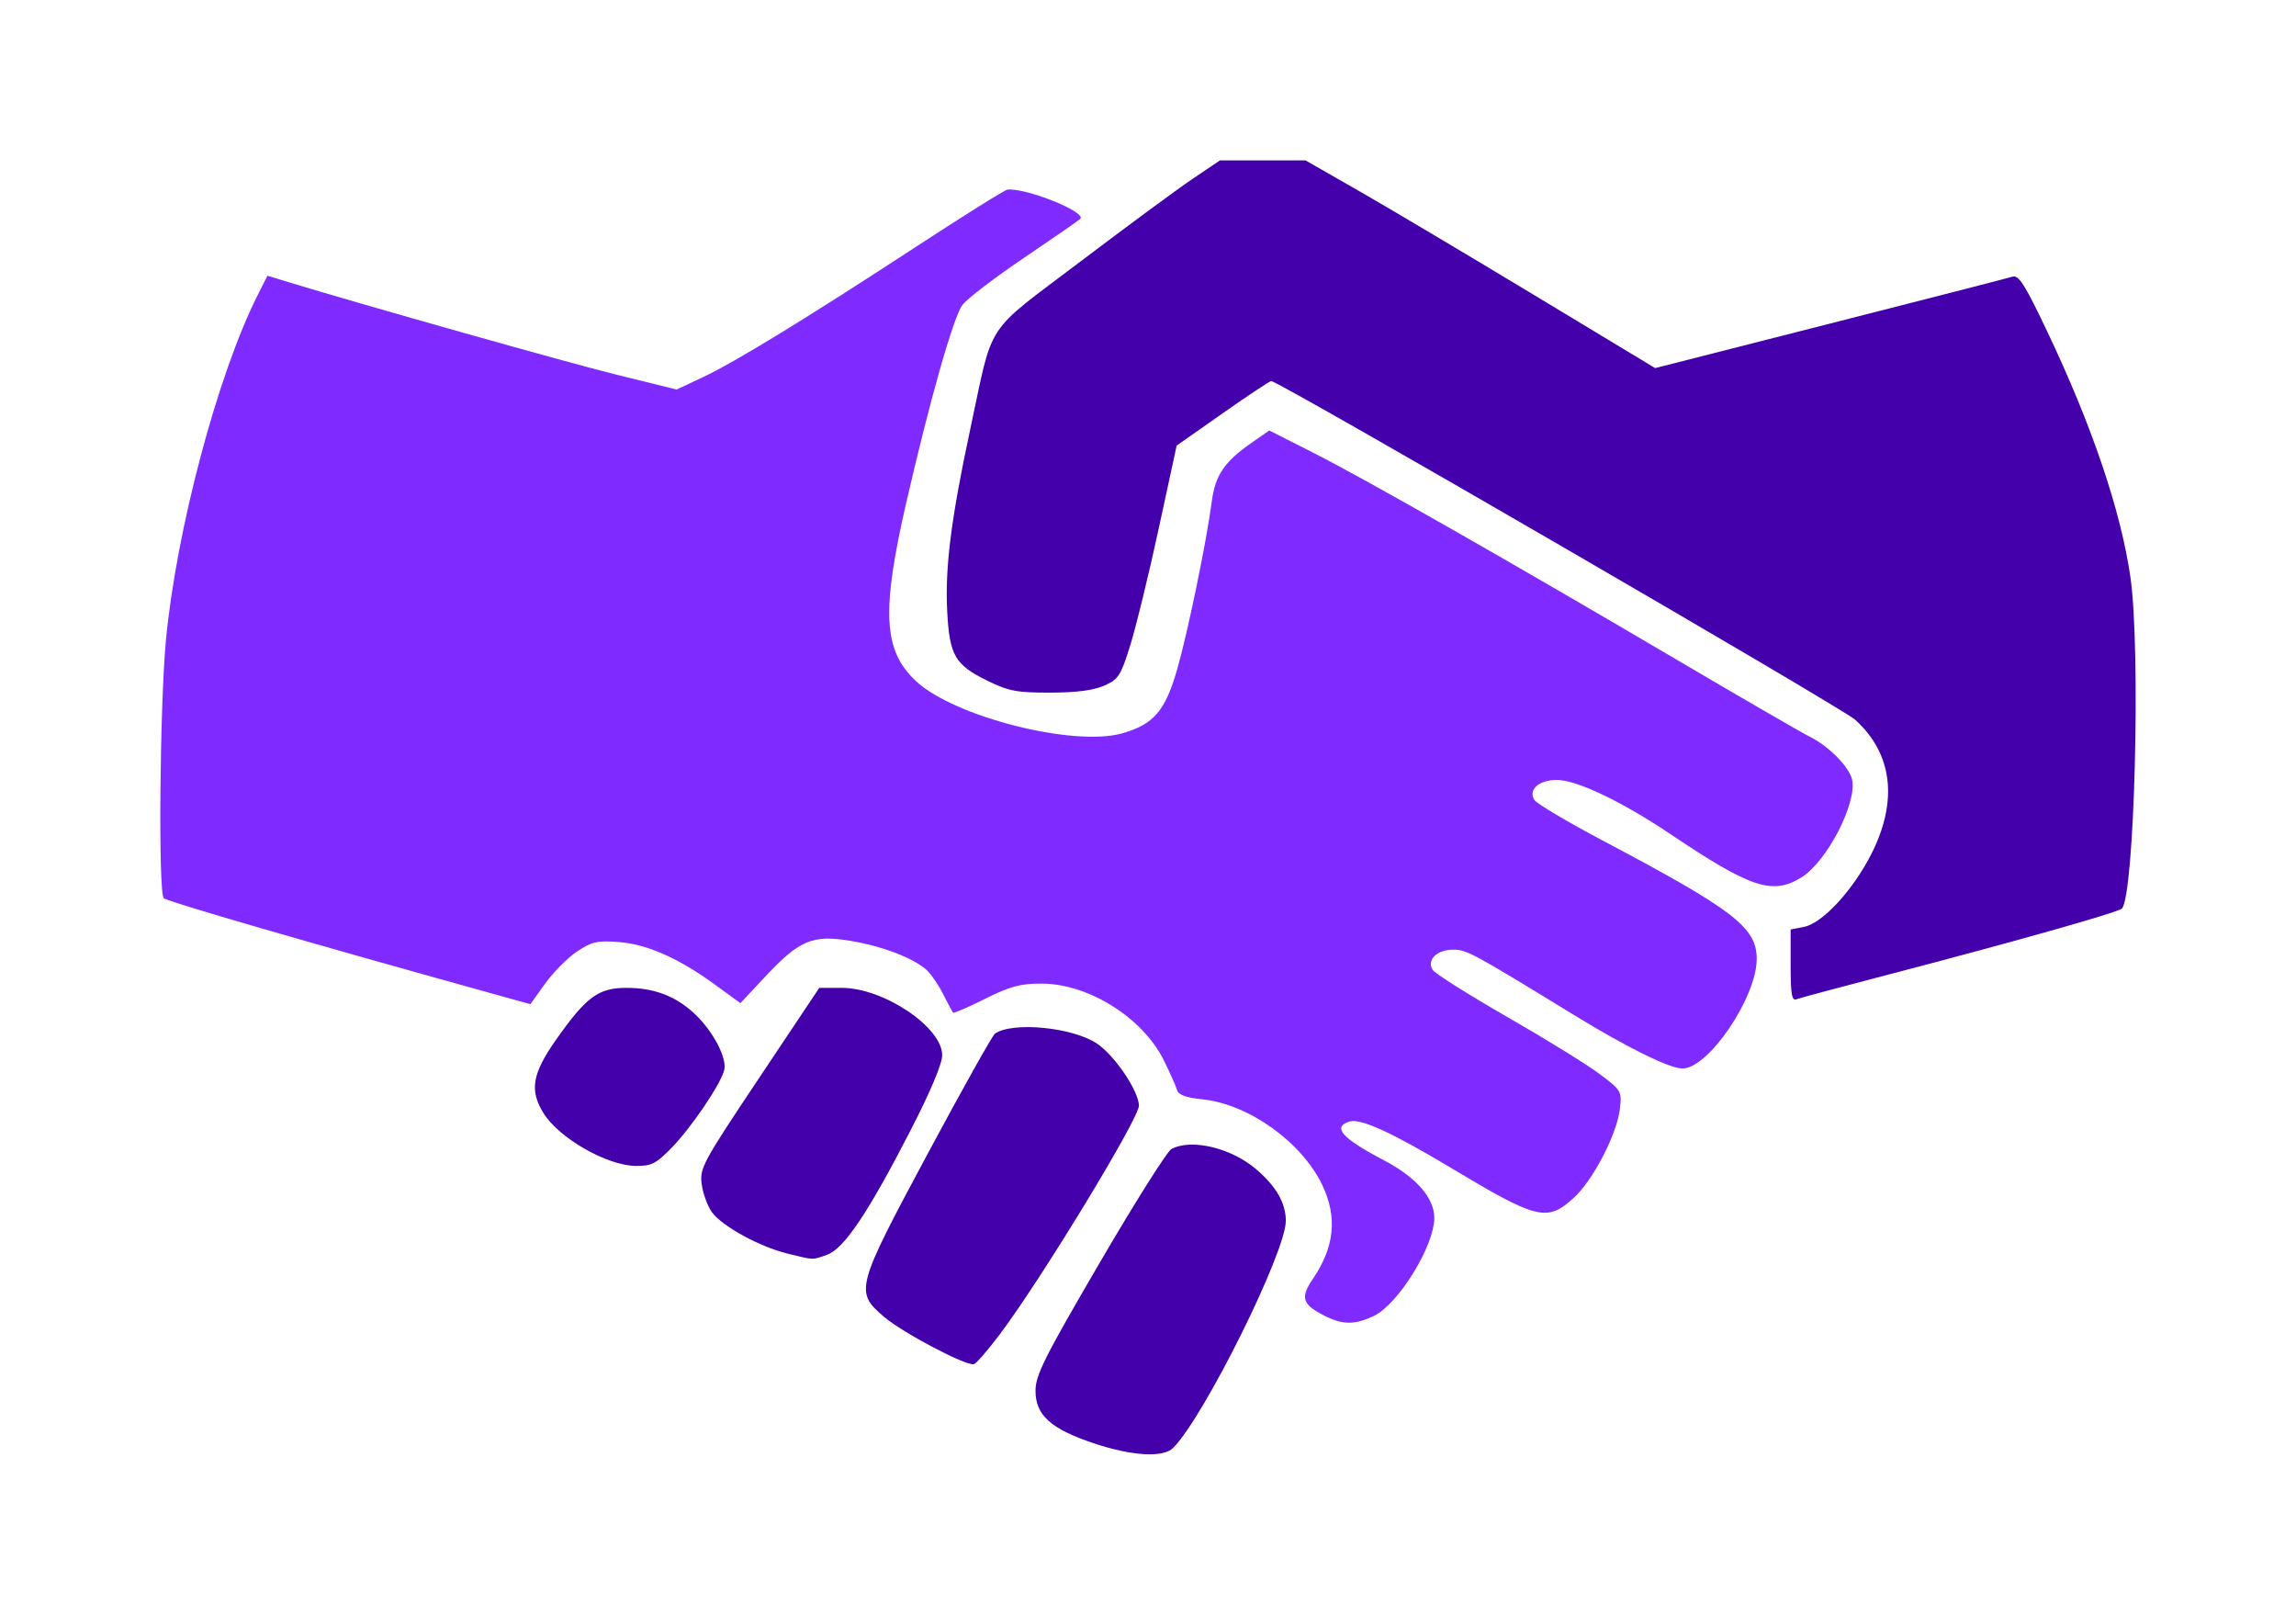
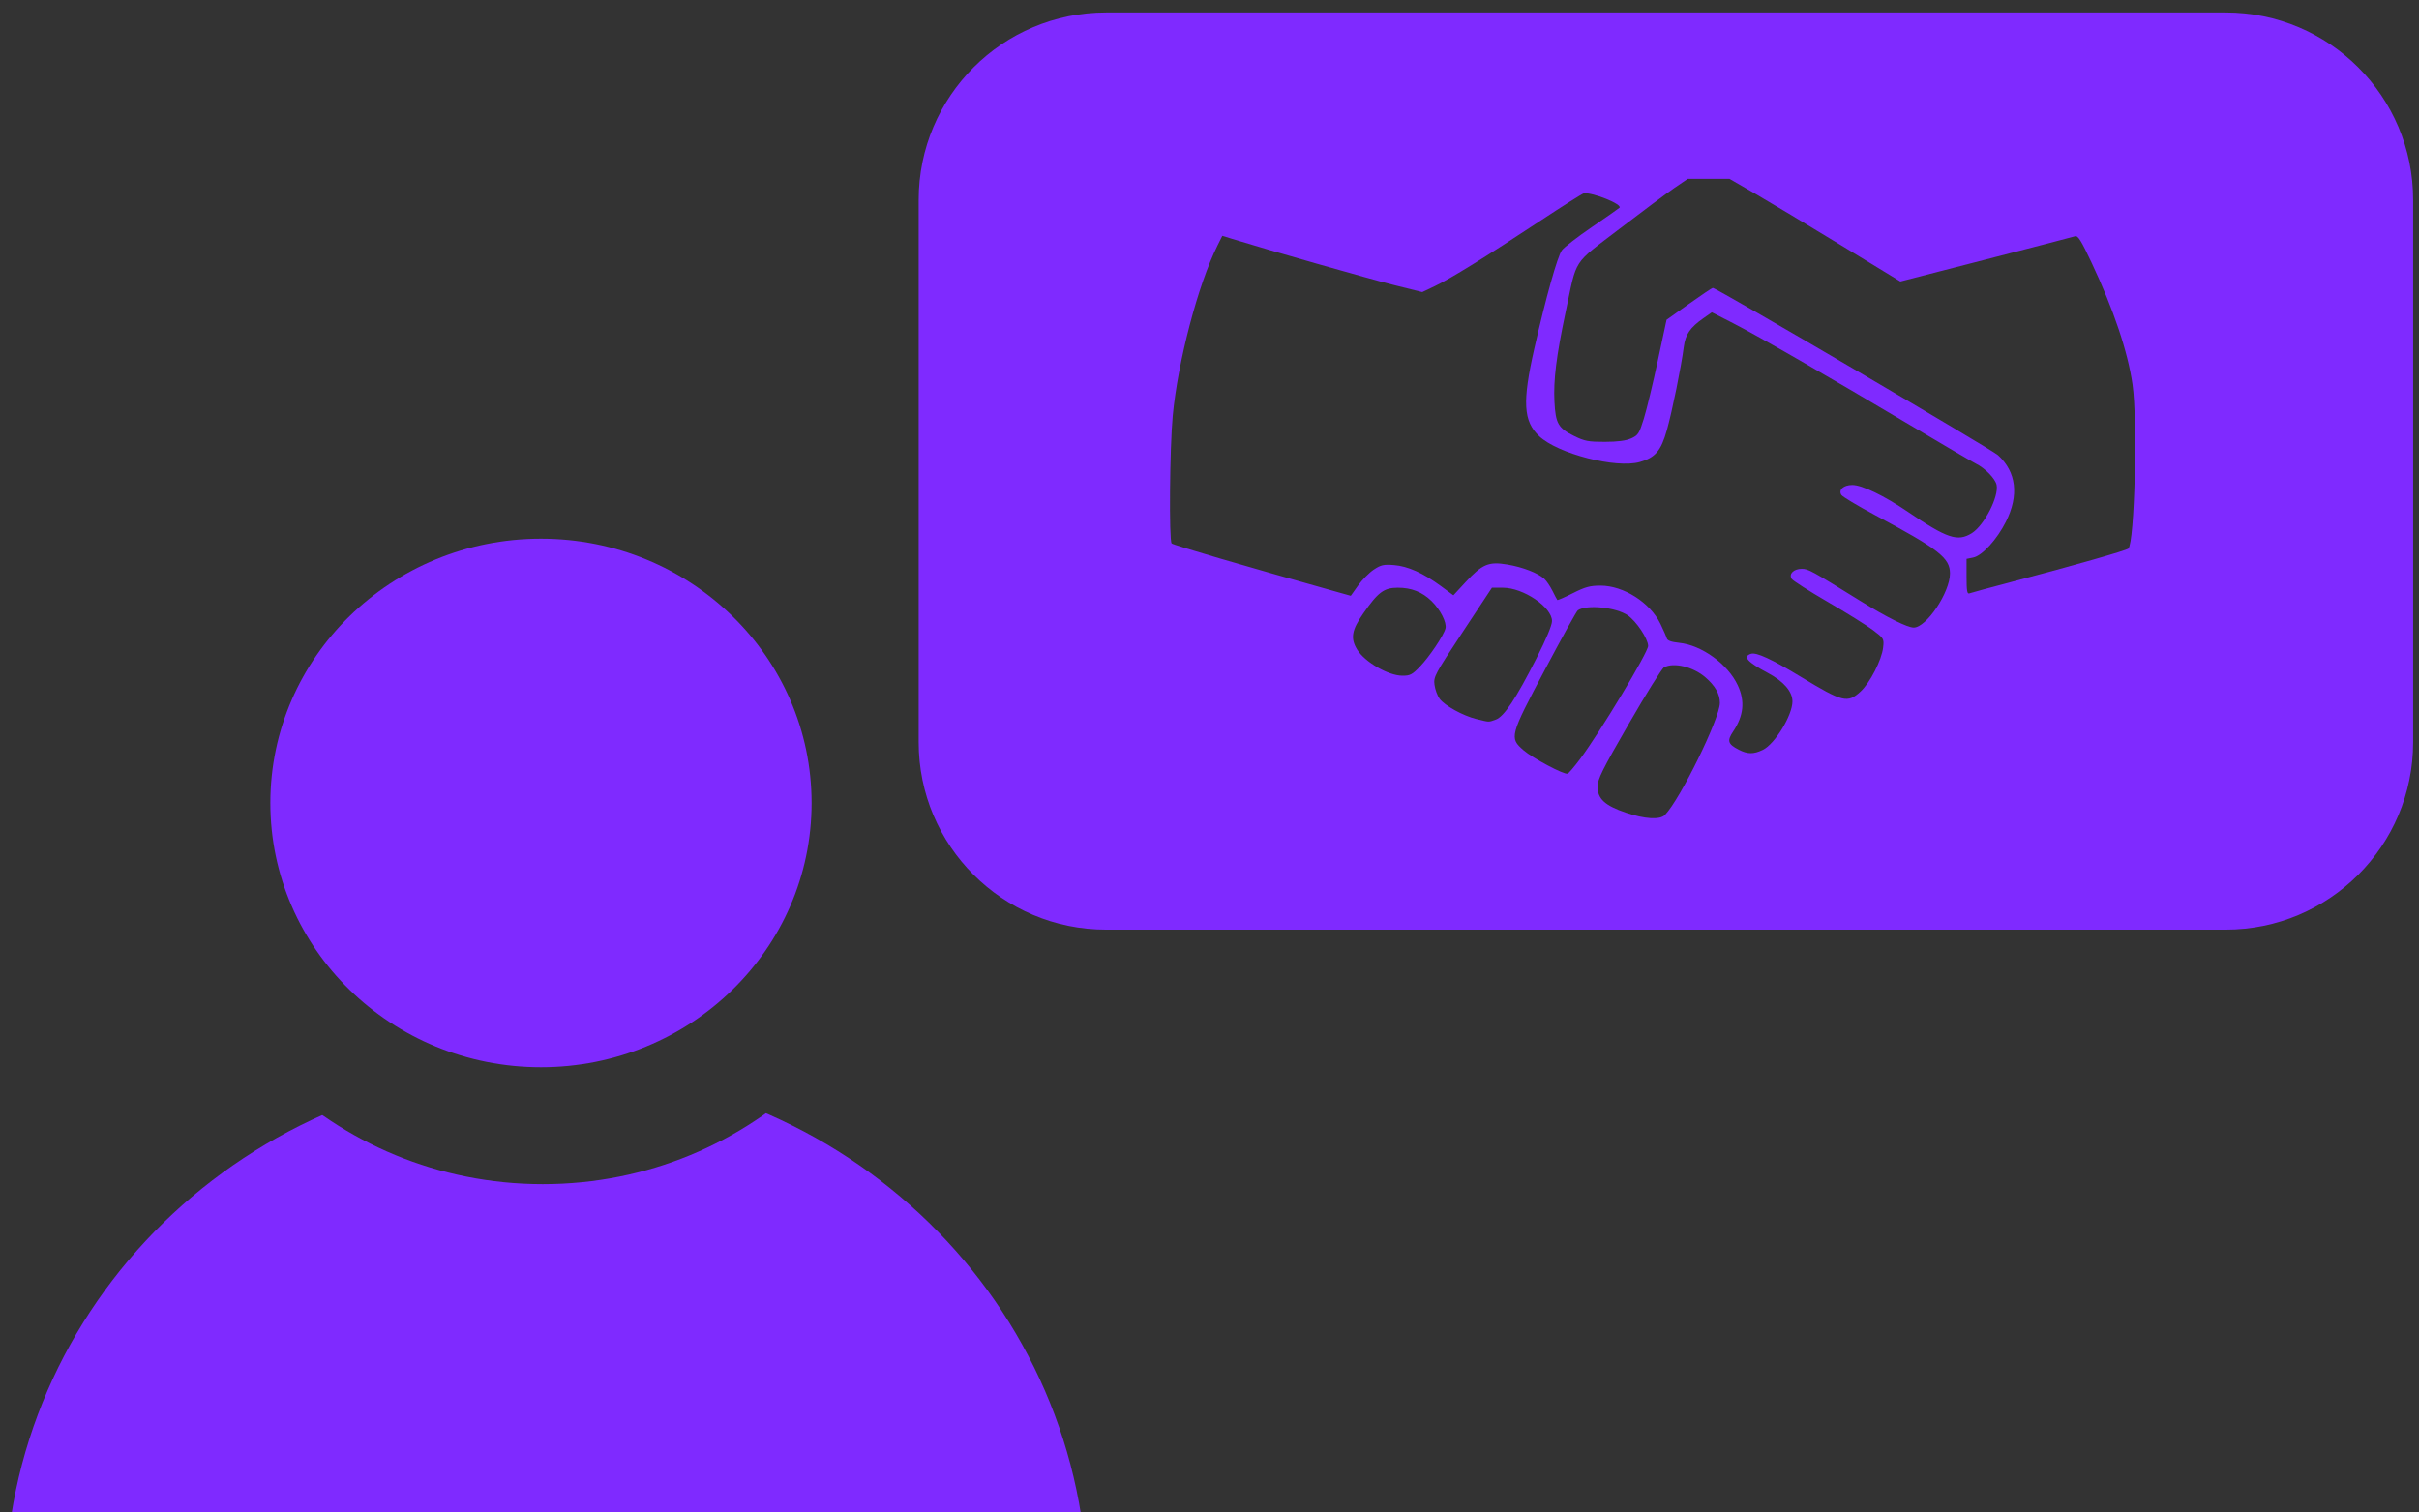
- <svg xmlns="http://www.w3.org/2000/svg" width="143.199mm" height="100.678mm" viewBox="0 0 507.399 356.731" id="svg6917" version="1.1">
-   <defs id="defs6919" />
-   <g id="layer1" transform="translate(-126.8906,-329.4542)">
-     <path style="fill:#7f2aff;fill-opacity:1" d="m 430.466,620.198 c 5.439,-2.581 13.392,-15.457 13.392,-21.682 0,-4.407 -3.996,-8.97 -11.146,-12.728 -9.302,-4.888 -11.469,-7.33 -7.596,-8.559 2.4,-0.762 9.375,2.42 22.313,10.177 19.236,11.533 21.324,12.048 27.229,6.713 4.266,-3.854 9.591,-14.135 10.223,-19.736 0.436,-3.866 0.331,-4.044 -4.585,-7.722 -2.767,-2.071 -11.967,-7.744 -20.444,-12.608 -8.477,-4.864 -15.836,-9.514 -16.352,-10.332 -1.384,-2.195 0.922,-4.458 4.543,-4.458 2.971,0 4.24,0.686 26.599,14.383 11.888,7.282 21.184,11.867 24.062,11.867 5.755,0 16.405,-15.712 16.405,-24.201 0,-6.962 -5,-10.8 -34.179,-26.235 -7.713,-4.08 -14.438,-8.076 -14.946,-8.881 -1.435,-2.275 0.984,-4.433 4.969,-4.433 4.364,0 14.409,4.794 25.107,11.983 17.749,11.926 22.537,13.507 28.936,9.553 5.605,-3.464 12.327,-16.434 11.194,-21.597 -0.618,-2.813 -5.206,-7.463 -9.362,-9.487 -1.547,-0.753 -15.047,-8.569 -30,-17.367 -37.161,-21.866 -68.42,-39.654 -79.87,-45.449 l -9.558,-4.838 -3.859,2.674 c -5.983,4.146 -8.09,7.204 -8.824,12.802 -1.164,8.882 -5.25,28.758 -7.638,37.152 -2.648,9.307 -5.241,12.333 -12.249,14.295 -10.723,3.002 -37.034,-3.664 -45.49,-11.526 -7.216,-6.709 -7.709,-15.301 -2.246,-39.133 5.215,-22.748 10.46,-41.243 12.476,-43.991 0.975,-1.329 7.095,-6.012 13.6,-10.407 6.505,-4.395 12.106,-8.27 12.447,-8.611 1.487,-1.487 -11.929,-6.883 -16.085,-6.471 -0.575,0.057 -9.646,5.723 -20.156,12.59 -24.387,15.934 -40.108,25.548 -47.282,28.915 l -5.672,2.662 -13.078,-3.225 c -10.883,-2.683 -56.524,-15.556 -72.87,-20.552 l -4.48,-1.369 -2.202,4.369 c -8.784,17.434 -17.908,51.759 -20.224,76.088 -1.364,14.326 -1.72,55.846 -0.49,57.07 0.759,0.754 31.668,9.717 74.728,21.669 l 6.291,1.746 3.298,-4.59 c 1.814,-2.525 4.987,-5.708 7.053,-7.075 3.249,-2.15 4.484,-2.429 9.162,-2.07 6.288,0.483 13.272,3.575 21.312,9.435 l 5.592,4.077 5.437,-5.812 c 7.614,-8.139 10.477,-9.347 18.871,-7.961 7.022,1.16 13.918,3.796 16.839,6.437 0.976,0.883 2.625,3.292 3.665,5.355 1.04,2.062 2.022,3.898 2.183,4.08 0.161,0.181 3.33,-1.19 7.042,-3.047 5.545,-2.774 7.773,-3.377 12.483,-3.376 10.433,0 22.45,7.564 27.113,17.063 1.341,2.732 2.632,5.643 2.868,6.469 0.301,1.051 1.986,1.661 5.623,2.037 10.209,1.054 21.975,9.48 26.478,18.962 3.369,7.094 2.708,13.636 -2.093,20.711 -2.824,4.161 -2.371,5.612 2.533,8.116 4.018,2.051 6.713,2.07 10.913,0.077 z" id="path7476" />
-     <path style="fill:#4400aa;fill-opacity:1" d="m 386.139,649.348 c 6.824,-6.824 24.907,-43.24 24.907,-50.158 0,-3.936 -2.108,-7.616 -6.531,-11.402 -5.542,-4.743 -14.333,-6.844 -18.75,-4.48 -0.946,0.506 -8.09,11.833 -15.876,25.17 -12.227,20.945 -14.156,24.792 -14.156,28.235 0,5.385 3.352,8.413 12.836,11.595 8.43,2.829 15.37,3.24 17.569,1.041 z m -38.374,-25.005 c 9.138,-12.107 30.922,-47.898 30.826,-50.647 -0.114,-3.277 -5.301,-10.962 -9.205,-13.637 -5.292,-3.626 -18.644,-4.957 -22.613,-2.254 -0.546,0.372 -7.19,12.23 -14.766,26.351 -16.029,29.88 -16.238,30.654 -9.789,36.197 4.115,3.537 18.264,10.982 19.922,10.483 0.516,-0.155 3.047,-3.077 5.625,-6.493 z m -38.123,-17.667 c 3.758,-1.31 9.087,-9.238 18.454,-27.451 4.416,-8.587 7.013,-14.747 7.013,-16.632 0,-6.209 -12.946,-14.892 -22.204,-14.892 l -4.961,0 -13.24,19.828 c -12.629,18.913 -13.217,20.002 -12.736,23.591 0.278,2.07 1.307,4.854 2.287,6.188 2.265,3.081 10.56,7.616 16.636,9.094 6.06,1.474 5.375,1.453 8.752,0.276 z m -34.383,-23.585 c 4.364,-4.461 10.89,-14.073 11.673,-17.193 0.661,-2.633 -2.346,-8.451 -6.351,-12.29 -4.199,-4.025 -9.046,-5.907 -15.214,-5.907 -6.258,0 -8.925,1.968 -15.654,11.551 -5.205,7.412 -5.829,11.089 -2.733,16.099 3.424,5.54 14.049,11.629 20.396,11.688 3.475,0.033 4.485,-0.473 7.883,-3.947 z m 268.082,-38.097 c 28.323,-7.384 51.621,-13.958 52.46,-14.804 2.806,-2.827 4.209,-57.255 1.888,-73.286 -2.124,-14.675 -8.51,-33.497 -18.441,-54.355 -4.903,-10.297 -6.244,-12.403 -7.623,-11.969 -0.92,0.29 -19.062,4.952 -40.316,10.361 l -38.643,9.835 -26.982,-16.281 c -14.84,-8.954 -32.226,-19.279 -38.635,-22.944 l -11.653,-6.663 -9.451,0 -9.451,0 -6.084,4.104 c -3.346,2.257 -14.505,10.48 -24.797,18.273 -21.475,16.26 -19.078,12.599 -24.333,37.154 -4.218,19.71 -5.571,30.433 -5.062,40.13 0.51,9.724 1.709,11.787 8.891,15.301 4.701,2.3 6.459,2.633 13.863,2.623 5.77,-0.007 9.582,-0.498 11.931,-1.536 3.157,-1.395 3.647,-2.15 5.751,-8.865 1.265,-4.037 4.093,-15.628 6.285,-25.758 l 3.985,-18.417 10.159,-7.13 c 5.587,-3.921 10.421,-7.13 10.741,-7.13 1.639,0 126.073,72.148 129.027,74.812 8.288,7.472 9.55,17.939 3.58,29.701 -4.047,7.974 -10.753,15.245 -14.807,16.056 l -3.015,0.603 0,7.952 c 0,6.331 0.261,7.852 1.279,7.461 0.703,-0.27 9.457,-2.623 19.453,-5.229 z" id="path7476-2" />
-     <g id="layer1-6" transform="matrix(0.4839563,0,0,0.3525645,-175.8682,208.4347)">
+ <svg xmlns="http://www.w3.org/2000/svg" id="svg3698" viewBox="0 0 200 125" version="1.1" width="200" height="125">
+   <defs id="defs13" />
+   <g id="layer1" transform="translate(-86.03,-208.609)">
+     <rect style="opacity:1;fill:#333333;fill-opacity:1;stroke:none;stroke-width:7;stroke-linecap:butt;stroke-linejoin:round;stroke-miterlimit:4;stroke-dasharray:none;stroke-dashoffset:0;stroke-opacity:1" id="rect3811" width="208.335" height="133.336" x="84.695" y="204.773" />
+     <g id="layer1-6" transform="matrix(0.2448082,0,0,0.1397335,1014.459,139.9372)">
      <rect y="1450.19" x="-1314.669" height="388.571" width="562.857" id="rect3795" style="opacity:1;fill:#4400aa;fill-opacity:1;stroke:none;stroke-width:7;stroke-linecap:butt;stroke-linejoin:round;stroke-miterlimit:4;stroke-dasharray:none;stroke-dashoffset:0;stroke-opacity:1" />
      <rect y="1499.91" x="-2263.612" height="322.857" width="482.857" id="rect3797" style="opacity:1;fill:#00aa44;fill-opacity:1;stroke:none;stroke-width:7;stroke-linecap:butt;stroke-linejoin:round;stroke-miterlimit:4;stroke-dasharray:none;stroke-dashoffset:0;stroke-opacity:1" />
      <rect y="1417.74" x="-621.807" height="365.714" width="500" id="rect3803" style="opacity:1;fill:#ffd42a;fill-opacity:1;stroke:none;stroke-width:7;stroke-linecap:butt;stroke-linejoin:round;stroke-miterlimit:4;stroke-dasharray:none;stroke-dashoffset:0;stroke-opacity:1" />
      <rect y="766.424" x="-459.803" height="328.571" width="342.857" id="rect3826" style="opacity:1;fill:#d40055;fill-opacity:1;stroke:none;stroke-width:7;stroke-linecap:butt;stroke-linejoin:round;stroke-miterlimit:4;stroke-dasharray:none;stroke-dashoffset:0;stroke-opacity:1" />
      <rect y="475.535" x="-1437.721" height="634.286" width="497.143" id="rect3828" style="opacity:1;fill:#88aa00;fill-opacity:1;stroke:none;stroke-width:7;stroke-linecap:butt;stroke-linejoin:round;stroke-miterlimit:4;stroke-dasharray:none;stroke-dashoffset:0;stroke-opacity:1" />
      <rect y="241.25" x="-1260.578" height="548.571" width="451.429" id="rect3830" style="opacity:1;fill:#d4ff2a;fill-opacity:1;stroke:none;stroke-width:7;stroke-linecap:butt;stroke-linejoin:round;stroke-miterlimit:4;stroke-dasharray:none;stroke-dashoffset:0;stroke-opacity:1" />
      <rect y="1250.19" x="-1623.24" height="331.429" width="622.857" id="rect3793" style="opacity:1;fill:#7f2aff;fill-opacity:1;stroke:none;stroke-width:7;stroke-linecap:butt;stroke-linejoin:round;stroke-miterlimit:4;stroke-dasharray:none;stroke-dashoffset:0;stroke-opacity:1" />
      <rect y="1312.026" x="-430.378" height="360" width="385.714" id="rect3801" style="opacity:1;fill:#ffe680;fill-opacity:1;stroke:none;stroke-width:7;stroke-linecap:butt;stroke-linejoin:round;stroke-miterlimit:4;stroke-dasharray:none;stroke-dashoffset:0;stroke-opacity:1" />
      <rect y="617.853" x="-619.803" height="377.143" width="331.429" id="rect3824" style="opacity:1;fill:#ff2a7f;fill-opacity:1;stroke:none;stroke-width:7;stroke-linecap:butt;stroke-linejoin:round;stroke-miterlimit:4;stroke-dasharray:none;stroke-dashoffset:0;stroke-opacity:1" />
      <rect y="1262.767" x="-2435.04" height="451.429" width="342.857" id="rect3799" style="opacity:1;fill:#00ff66;fill-opacity:1;stroke:none;stroke-width:7;stroke-linecap:butt;stroke-linejoin:round;stroke-miterlimit:4;stroke-dasharray:none;stroke-dashoffset:0;stroke-opacity:1" />
      <rect y="595.773" x="-2299.107" height="472.751" width="505.076" id="rect3834" style="opacity:1;fill:#007db6;fill-opacity:1;stroke:none;stroke-width:7;stroke-linecap:butt;stroke-linejoin:round;stroke-miterlimit:4;stroke-dasharray:none;stroke-dashoffset:0;stroke-opacity:1" />
      <rect y="316.971" x="-2436.488" height="472.751" width="436.386" id="rect3832" style="opacity:1;fill:#0088c8;fill-opacity:1;stroke:none;stroke-width:7;stroke-linecap:butt;stroke-linejoin:round;stroke-miterlimit:4;stroke-dasharray:none;stroke-dashoffset:0;stroke-opacity:1" />
    </g>
+     <ellipse style="opacity:1;fill:#7f2aff;fill-opacity:1;stroke:none;stroke-width:7;stroke-linecap:butt;stroke-linejoin:round;stroke-miterlimit:4;stroke-dasharray:none;stroke-dashoffset:0;stroke-opacity:1" id="circle3819" cx="131.19" cy="340.629" rx="44.75" ry="43.71" />
+     <ellipse style="opacity:1;fill:#333333;fill-opacity:1;stroke:none;stroke-width:7;stroke-linecap:butt;stroke-linejoin:round;stroke-miterlimit:4;stroke-dasharray:none;stroke-dashoffset:0;stroke-opacity:1" id="path3807" cx="130.912" cy="275.941" rx="31.325" ry="30.597" />
+     <ellipse cy="275.014" cx="130.757" id="ellipse3817" style="opacity:1;fill:#7f2aff;fill-opacity:1;stroke:none;stroke-width:7;stroke-linecap:butt;stroke-linejoin:round;stroke-miterlimit:4;stroke-dasharray:none;stroke-dashoffset:0;stroke-opacity:1" rx="22.375" ry="21.855" />
+     <rect style="opacity:1;fill:#7f2aff;fill-opacity:1;stroke:none;stroke-width:7;stroke-linecap:butt;stroke-linejoin:round;stroke-miterlimit:4;stroke-dasharray:none;stroke-dashoffset:0;stroke-opacity:1" id="rect3805" width="123.562" height="75.849" x="161.984" y="209.641" ry="15.5" />
+     <g transform="matrix(0.182799,0,0,0.1849597,153.09,155.9106)" id="layer1-67" style="fill:#333333;fill-opacity:1">
+       <g transform="translate(-28.28427,-391.9392)" id="g7535" style="fill:#333333;fill-opacity:1">
+         <path style="fill:#333333;fill-opacity:1" d="m 458.751,1012.137 c 5.439,-2.581 13.392,-15.457 13.392,-21.682 0,-4.407 -3.996,-8.97 -11.146,-12.728 -9.302,-4.888 -11.469,-7.33 -7.596,-8.559 2.4,-0.762 9.375,2.42 22.313,10.177 19.236,11.533 21.324,12.048 27.229,6.713 4.266,-3.854 9.591,-14.135 10.223,-19.736 0.436,-3.866 0.331,-4.044 -4.585,-7.722 -2.767,-2.071 -11.967,-7.744 -20.444,-12.608 -8.477,-4.864 -15.836,-9.514 -16.352,-10.332 -1.384,-2.195 0.922,-4.458 4.543,-4.458 2.971,0 4.24,0.686 26.599,14.383 11.888,7.282 21.184,11.867 24.062,11.867 5.755,0 16.405,-15.712 16.405,-24.201 0,-6.962 -5,-10.8 -34.179,-26.235 -7.713,-4.08 -14.438,-8.076 -14.946,-8.881 -1.435,-2.275 0.984,-4.433 4.969,-4.433 4.364,0 14.409,4.794 25.107,11.983 17.749,11.926 22.537,13.507 28.936,9.553 5.605,-3.464 12.327,-16.434 11.194,-21.597 -0.618,-2.813 -5.206,-7.463 -9.362,-9.487 -1.547,-0.753 -15.047,-8.569 -30,-17.367 -37.161,-21.866 -68.42,-39.654 -79.87,-45.449 l -9.558,-4.838 -3.859,2.674 c -5.983,4.146 -8.09,7.204 -8.824,12.802 -1.164,8.882 -5.25,28.758 -7.638,37.152 -2.648,9.307 -5.241,12.333 -12.249,14.295 -10.723,3.002 -37.034,-3.664 -45.49,-11.526 -7.216,-6.709 -7.709,-15.301 -2.246,-39.133 5.215,-22.748 10.46,-41.243 12.476,-43.991 0.975,-1.329 7.095,-6.012 13.6,-10.407 6.505,-4.395 12.106,-8.27 12.447,-8.611 1.487,-1.487 -11.929,-6.883 -16.085,-6.471 -0.575,0.057 -9.646,5.723 -20.156,12.59 -24.387,15.934 -40.108,25.548 -47.282,28.915 l -5.672,2.662 -13.078,-3.225 c -10.883,-2.683 -56.524,-15.556 -72.87,-20.552 l -4.48,-1.369 -2.202,4.369 c -8.784,17.434 -17.908,51.759 -20.224,76.088 -1.364,14.326 -1.72,55.846 -0.49,57.07 0.759,0.754 31.668,9.717 74.728,21.669 l 6.291,1.746 3.298,-4.59 c 1.814,-2.525 4.987,-5.708 7.053,-7.075 3.249,-2.15 4.484,-2.429 9.162,-2.07 6.288,0.483 13.272,3.575 21.312,9.435 l 5.592,4.077 5.437,-5.812 c 7.614,-8.139 10.477,-9.347 18.871,-7.961 7.022,1.16 13.918,3.796 16.839,6.437 0.976,0.883 2.625,3.292 3.665,5.355 1.04,2.062 2.022,3.898 2.183,4.08 0.161,0.181 3.33,-1.19 7.042,-3.047 5.545,-2.774 7.773,-3.377 12.483,-3.376 10.433,0 22.45,7.564 27.113,17.063 1.341,2.732 2.632,5.643 2.868,6.469 0.301,1.051 1.986,1.661 5.623,2.037 10.209,1.054 21.975,9.48 26.478,18.962 3.369,7.094 2.708,13.636 -2.093,20.711 -2.824,4.161 -2.371,5.612 2.533,8.116 4.018,2.051 6.713,2.07 10.913,0.077 z" id="path7476" />
+         <path style="fill:#333333;fill-opacity:1" d="m 414.423,1041.287 c 6.824,-6.824 24.907,-43.24 24.907,-50.158 0,-3.936 -2.108,-7.616 -6.531,-11.402 -5.542,-4.743 -14.333,-6.844 -18.75,-4.48 -0.946,0.506 -8.09,11.833 -15.876,25.17 -12.227,20.945 -14.156,24.792 -14.156,28.235 0,5.385 3.352,8.413 12.836,11.595 8.43,2.829 15.37,3.24 17.569,1.041 z m -38.374,-25.005 c 9.138,-12.107 30.922,-47.898 30.826,-50.647 -0.114,-3.277 -5.301,-10.962 -9.205,-13.637 -5.292,-3.626 -18.644,-4.957 -22.613,-2.254 -0.546,0.372 -7.19,12.23 -14.766,26.351 -16.029,29.88 -16.238,30.654 -9.789,36.197 4.115,3.537 18.264,10.982 19.922,10.483 0.516,-0.155 3.047,-3.077 5.625,-6.493 z m -38.123,-17.667 c 3.758,-1.31 9.087,-9.238 18.454,-27.451 4.416,-8.587 7.013,-14.747 7.013,-16.632 0,-6.209 -12.946,-14.892 -22.204,-14.892 l -4.961,0 -13.24,19.828 c -12.629,18.913 -13.217,20.002 -12.736,23.591 0.278,2.07 1.307,4.854 2.287,6.188 2.265,3.081 10.56,7.616 16.636,9.094 6.06,1.474 5.375,1.453 8.752,0.276 z m -34.383,-23.585 c 4.364,-4.461 10.89,-14.073 11.673,-17.193 0.661,-2.633 -2.346,-8.451 -6.351,-12.29 -4.199,-4.025 -9.046,-5.907 -15.214,-5.907 -6.258,0 -8.925,1.968 -15.654,11.551 -5.205,7.412 -5.829,11.089 -2.733,16.099 3.424,5.54 14.049,11.629 20.396,11.688 3.475,0.033 4.485,-0.473 7.883,-3.947 z m 268.082,-38.097 c 28.323,-7.384 51.621,-13.958 52.46,-14.804 2.806,-2.827 4.209,-57.255 1.888,-73.286 -2.124,-14.675 -8.51,-33.497 -18.441,-54.355 -4.903,-10.297 -6.244,-12.403 -7.623,-11.969 -0.92,0.29 -19.062,4.952 -40.316,10.361 l -38.643,9.835 -26.982,-16.281 c -14.84,-8.954 -32.226,-19.279 -38.635,-22.944 l -11.653,-6.663 -9.451,0 -9.451,0 -6.084,4.104 c -3.346,2.257 -14.505,10.48 -24.797,18.273 -21.475,16.26 -19.078,12.599 -24.333,37.154 -4.218,19.71 -5.571,30.433 -5.062,40.13 0.51,9.724 1.709,11.787 8.891,15.301 4.701,2.3 6.459,2.633 13.863,2.623 5.77,-0.007 9.582,-0.498 11.931,-1.536 3.157,-1.395 3.647,-2.15 5.751,-8.865 1.265,-4.037 4.093,-15.628 6.285,-25.758 l 3.985,-18.417 10.159,-7.13 c 5.587,-3.921 10.421,-7.13 10.741,-7.13 1.639,0 126.073,72.148 129.027,74.812 8.288,7.472 9.55,17.939 3.58,29.701 -4.047,7.974 -10.753,15.245 -14.807,16.056 l -3.015,0.603 0,7.952 c 0,6.331 0.261,7.852 1.279,7.461 0.703,-0.27 9.457,-2.623 19.453,-5.229 z" id="path7476-2" />
+       </g>
+     </g>
  </g>
</svg>
